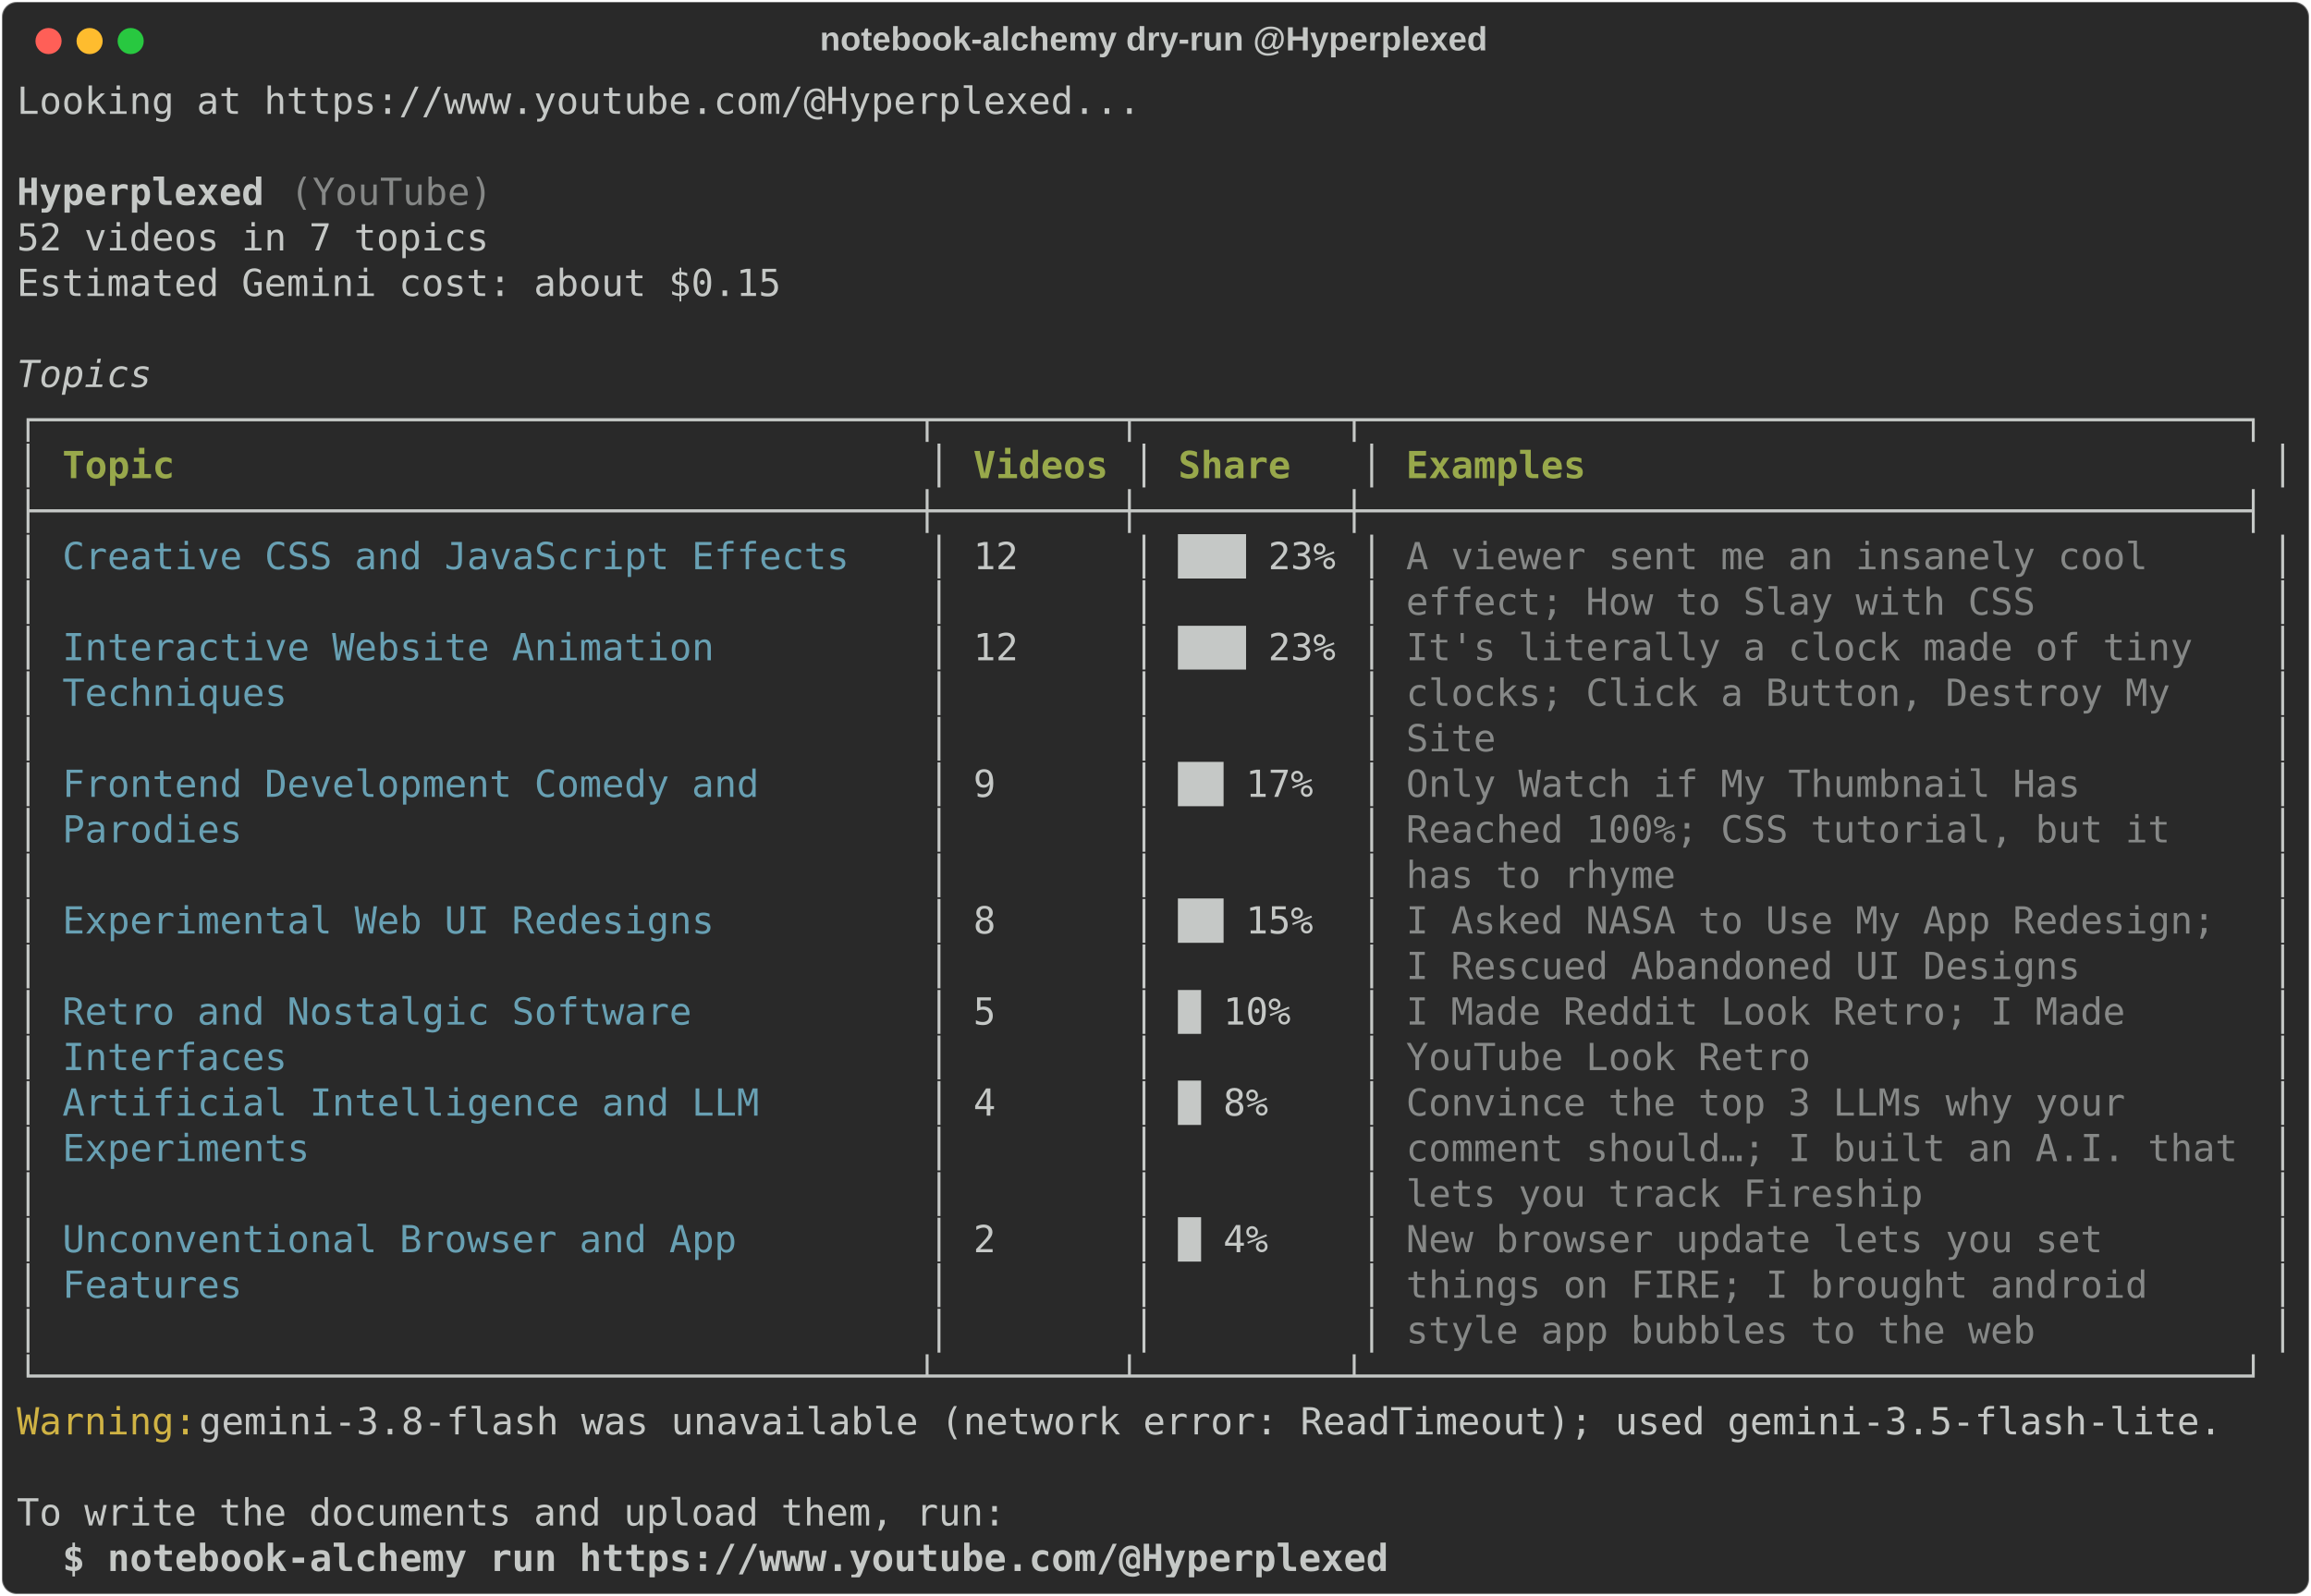
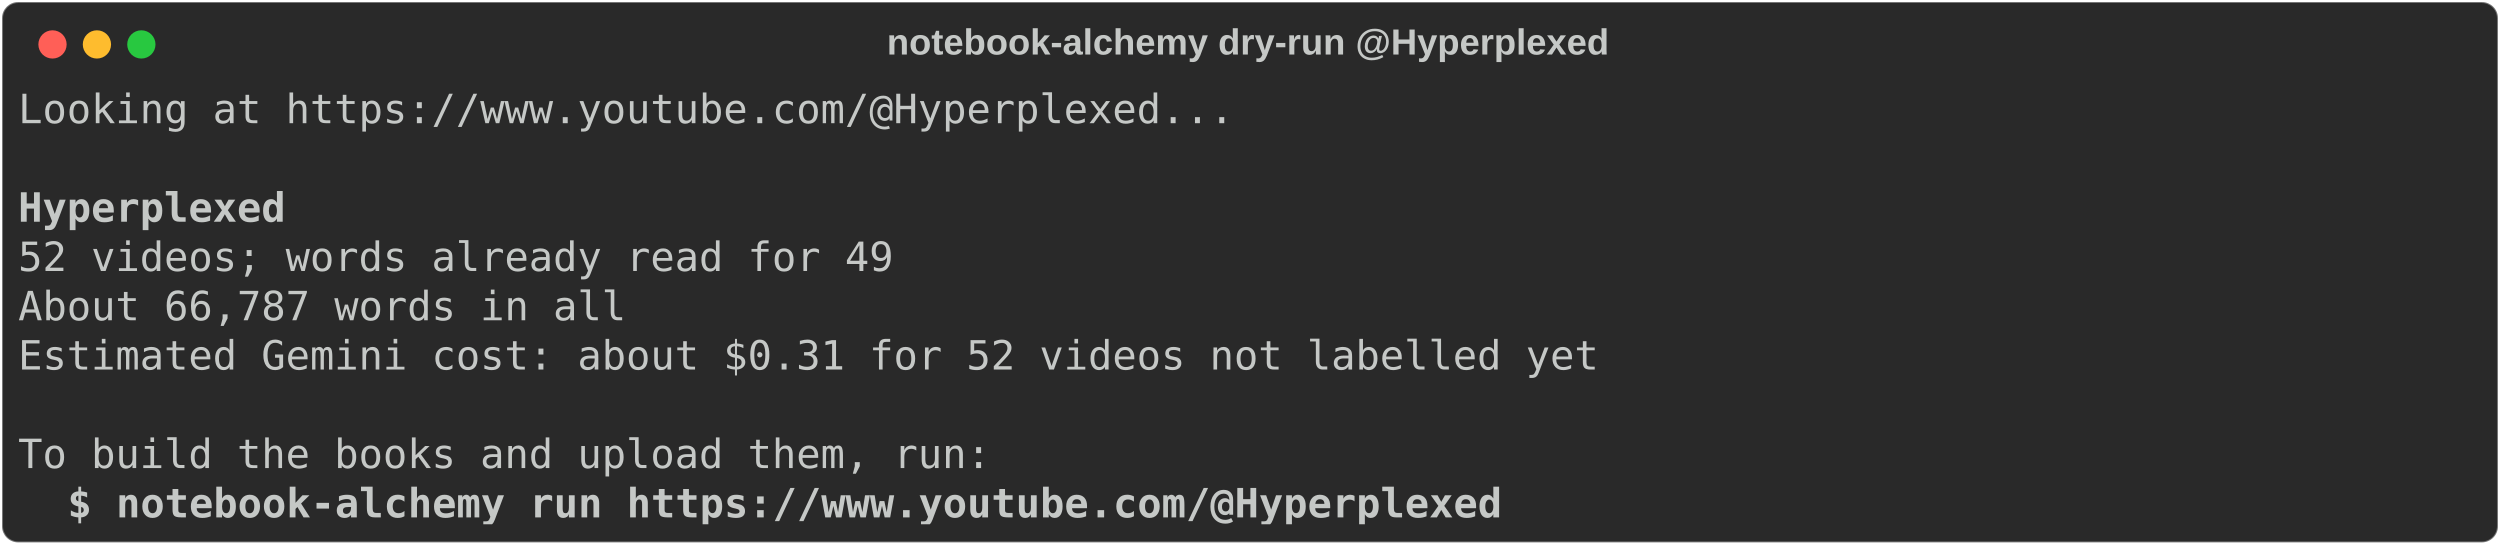
- <svg xmlns="http://www.w3.org/2000/svg" class="rich-terminal" viewBox="0 0 1238 855.2">
+ <svg xmlns="http://www.w3.org/2000/svg" class="rich-terminal" viewBox="0 0 1238 269.6">
  <style>

    @font-face {
        font-family: "Fira Code";
        src: local("FiraCode-Regular"),
                url("https://cdnjs.cloudflare.com/ajax/libs/firacode/6.2.0/woff2/FiraCode-Regular.woff2") format("woff2"),
                url("https://cdnjs.cloudflare.com/ajax/libs/firacode/6.2.0/woff/FiraCode-Regular.woff") format("woff");
        font-style: normal;
        font-weight: 400;
    }
    @font-face {
        font-family: "Fira Code";
        src: local("FiraCode-Bold"),
                url("https://cdnjs.cloudflare.com/ajax/libs/firacode/6.2.0/woff2/FiraCode-Bold.woff2") format("woff2"),
                url("https://cdnjs.cloudflare.com/ajax/libs/firacode/6.2.0/woff/FiraCode-Bold.woff") format("woff");
        font-style: bold;
        font-weight: 700;
    }

-     .terminal-2061366907-matrix {
+     .terminal-2397751370-matrix {
        font-family: Fira Code, monospace;
        font-size: 20px;
        line-height: 24.4px;
        font-variant-east-asian: full-width;
    }

-     .terminal-2061366907-title {
+     .terminal-2397751370-title {
        font-size: 18px;
        font-weight: bold;
        font-family: arial;
    }

-     .terminal-2061366907-r1 { fill: #c5c8c6 }
- .terminal-2061366907-r2 { fill: #c5c8c6;font-weight: bold }
- .terminal-2061366907-r3 { fill: #868887 }
- .terminal-2061366907-r4 { fill: #c5c8c6;font-style: italic; }
- .terminal-2061366907-r5 { fill: #98a84b;font-weight: bold }
- .terminal-2061366907-r6 { fill: #68a0b3 }
- .terminal-2061366907-r7 { fill: #d0b344 }
+     .terminal-2397751370-r1 { fill: #c5c8c6 }
+ .terminal-2397751370-r2 { fill: #c5c8c6;font-weight: bold }
    </style>
  <defs>
-     <clipPath id="terminal-2061366907-clip-terminal">
-       <rect x="0" y="0" width="1219.0" height="804.2" />
+     <clipPath id="terminal-2397751370-clip-terminal">
+       <rect x="0" y="0" width="1219.0" height="218.6" />
    </clipPath>
-     <clipPath id="terminal-2061366907-line-0">
+     <clipPath id="terminal-2397751370-line-0">
      <rect x="0" y="1.5" width="1220" height="24.65" />
    </clipPath>
-     <clipPath id="terminal-2061366907-line-1">
+     <clipPath id="terminal-2397751370-line-1">
      <rect x="0" y="25.9" width="1220" height="24.65" />
    </clipPath>
-     <clipPath id="terminal-2061366907-line-2">
+     <clipPath id="terminal-2397751370-line-2">
      <rect x="0" y="50.3" width="1220" height="24.65" />
    </clipPath>
-     <clipPath id="terminal-2061366907-line-3">
+     <clipPath id="terminal-2397751370-line-3">
      <rect x="0" y="74.7" width="1220" height="24.65" />
    </clipPath>
-     <clipPath id="terminal-2061366907-line-4">
+     <clipPath id="terminal-2397751370-line-4">
      <rect x="0" y="99.1" width="1220" height="24.65" />
    </clipPath>
-     <clipPath id="terminal-2061366907-line-5">
+     <clipPath id="terminal-2397751370-line-5">
      <rect x="0" y="123.5" width="1220" height="24.65" />
    </clipPath>
-     <clipPath id="terminal-2061366907-line-6">
+     <clipPath id="terminal-2397751370-line-6">
      <rect x="0" y="147.9" width="1220" height="24.65" />
    </clipPath>
-     <clipPath id="terminal-2061366907-line-7">
+     <clipPath id="terminal-2397751370-line-7">
      <rect x="0" y="172.3" width="1220" height="24.65" />
    </clipPath>
-     <clipPath id="terminal-2061366907-line-8">
-       <rect x="0" y="196.7" width="1220" height="24.65" />
-     </clipPath>
-     <clipPath id="terminal-2061366907-line-9">
-       <rect x="0" y="221.1" width="1220" height="24.65" />
-     </clipPath>
-     <clipPath id="terminal-2061366907-line-10">
-       <rect x="0" y="245.5" width="1220" height="24.65" />
-     </clipPath>
-     <clipPath id="terminal-2061366907-line-11">
-       <rect x="0" y="269.9" width="1220" height="24.65" />
-     </clipPath>
-     <clipPath id="terminal-2061366907-line-12">
-       <rect x="0" y="294.3" width="1220" height="24.65" />
-     </clipPath>
-     <clipPath id="terminal-2061366907-line-13">
-       <rect x="0" y="318.7" width="1220" height="24.65" />
-     </clipPath>
-     <clipPath id="terminal-2061366907-line-14">
-       <rect x="0" y="343.1" width="1220" height="24.65" />
-     </clipPath>
-     <clipPath id="terminal-2061366907-line-15">
-       <rect x="0" y="367.5" width="1220" height="24.65" />
-     </clipPath>
-     <clipPath id="terminal-2061366907-line-16">
-       <rect x="0" y="391.9" width="1220" height="24.65" />
-     </clipPath>
-     <clipPath id="terminal-2061366907-line-17">
-       <rect x="0" y="416.3" width="1220" height="24.65" />
-     </clipPath>
-     <clipPath id="terminal-2061366907-line-18">
-       <rect x="0" y="440.7" width="1220" height="24.65" />
-     </clipPath>
-     <clipPath id="terminal-2061366907-line-19">
-       <rect x="0" y="465.1" width="1220" height="24.65" />
-     </clipPath>
-     <clipPath id="terminal-2061366907-line-20">
-       <rect x="0" y="489.5" width="1220" height="24.65" />
-     </clipPath>
-     <clipPath id="terminal-2061366907-line-21">
-       <rect x="0" y="513.9" width="1220" height="24.65" />
-     </clipPath>
-     <clipPath id="terminal-2061366907-line-22">
-       <rect x="0" y="538.3" width="1220" height="24.65" />
-     </clipPath>
-     <clipPath id="terminal-2061366907-line-23">
-       <rect x="0" y="562.7" width="1220" height="24.65" />
-     </clipPath>
-     <clipPath id="terminal-2061366907-line-24">
-       <rect x="0" y="587.1" width="1220" height="24.65" />
-     </clipPath>
-     <clipPath id="terminal-2061366907-line-25">
-       <rect x="0" y="611.5" width="1220" height="24.65" />
-     </clipPath>
-     <clipPath id="terminal-2061366907-line-26">
-       <rect x="0" y="635.9" width="1220" height="24.65" />
-     </clipPath>
-     <clipPath id="terminal-2061366907-line-27">
-       <rect x="0" y="660.3" width="1220" height="24.65" />
-     </clipPath>
-     <clipPath id="terminal-2061366907-line-28">
-       <rect x="0" y="684.7" width="1220" height="24.65" />
-     </clipPath>
-     <clipPath id="terminal-2061366907-line-29">
-       <rect x="0" y="709.1" width="1220" height="24.65" />
-     </clipPath>
-     <clipPath id="terminal-2061366907-line-30">
-       <rect x="0" y="733.5" width="1220" height="24.65" />
-     </clipPath>
-     <clipPath id="terminal-2061366907-line-31">
-       <rect x="0" y="757.9" width="1220" height="24.65" />
-     </clipPath>
  </defs>
-   <rect fill="#292929" stroke="rgba(255,255,255,0.35)" stroke-width="1" x="1" y="1" width="1236" height="853.2" rx="8" />
-   <text class="terminal-2061366907-title" fill="#c5c8c6" text-anchor="middle" x="618" y="27">notebook-alchemy dry-run @Hyperplexed</text>
+   <rect fill="#292929" stroke="rgba(255,255,255,0.35)" stroke-width="1" x="1" y="1" width="1236" height="267.6" rx="8" />
+   <text class="terminal-2397751370-title" fill="#c5c8c6" text-anchor="middle" x="618" y="27">notebook-alchemy dry-run @Hyperplexed</text>
  <g transform="translate(26,22)">
    <circle cx="0" cy="0" r="7" fill="#ff5f57" />
    <circle cx="22" cy="0" r="7" fill="#febc2e" />
    <circle cx="44" cy="0" r="7" fill="#28c840" />
  </g>
-   <g transform="translate(9, 41)" clip-path="url(#terminal-2061366907-clip-terminal)">
-     <g class="terminal-2061366907-matrix">
-       <text class="terminal-2061366907-r1" x="0" y="20" textLength="610" clip-path="url(#terminal-2061366907-line-0)">Looking at https://www.youtube.com/@Hyperplexed...</text>
-       <text class="terminal-2061366907-r1" x="1220" y="20" textLength="12.2" clip-path="url(#terminal-2061366907-line-0)">
+   <g transform="translate(9, 41)" clip-path="url(#terminal-2397751370-clip-terminal)">
+     <g class="terminal-2397751370-matrix">
+       <text class="terminal-2397751370-r1" x="0" y="20" textLength="610" clip-path="url(#terminal-2397751370-line-0)">Looking at https://www.youtube.com/@Hyperplexed...</text>
+       <text class="terminal-2397751370-r1" x="1220" y="20" textLength="12.2" clip-path="url(#terminal-2397751370-line-0)">
</text>
-       <text class="terminal-2061366907-r1" x="1220" y="44.4" textLength="12.2" clip-path="url(#terminal-2061366907-line-1)">
+       <text class="terminal-2397751370-r1" x="1220" y="44.4" textLength="12.2" clip-path="url(#terminal-2397751370-line-1)">
</text>
-       <text class="terminal-2061366907-r2" x="0" y="68.8" textLength="134.2" clip-path="url(#terminal-2061366907-line-2)">Hyperplexed</text>
-       <text class="terminal-2061366907-r3" x="146.4" y="68.8" textLength="109.8" clip-path="url(#terminal-2061366907-line-2)">(YouTube)</text>
-       <text class="terminal-2061366907-r1" x="1220" y="68.8" textLength="12.2" clip-path="url(#terminal-2061366907-line-2)">
+       <text class="terminal-2397751370-r2" x="0" y="68.8" textLength="134.2" clip-path="url(#terminal-2397751370-line-2)">Hyperplexed</text>
+       <text class="terminal-2397751370-r1" x="1220" y="68.8" textLength="12.2" clip-path="url(#terminal-2397751370-line-2)">
</text>
-       <text class="terminal-2061366907-r1" x="0" y="93.2" textLength="280.6" clip-path="url(#terminal-2061366907-line-3)">  52 videos in 7 topics</text>
-       <text class="terminal-2061366907-r1" x="1220" y="93.2" textLength="12.2" clip-path="url(#terminal-2061366907-line-3)">
+       <text class="terminal-2397751370-r1" x="0" y="93.2" textLength="463.6" clip-path="url(#terminal-2397751370-line-3)">  52 videos; words already read for 49</text>
+       <text class="terminal-2397751370-r1" x="1220" y="93.2" textLength="12.2" clip-path="url(#terminal-2397751370-line-3)">
</text>
-       <text class="terminal-2061366907-r1" x="0" y="117.6" textLength="439.2" clip-path="url(#terminal-2061366907-line-4)">  Estimated Gemini cost: about $0.15</text>
-       <text class="terminal-2061366907-r1" x="1220" y="117.6" textLength="12.2" clip-path="url(#terminal-2061366907-line-4)">
+       <text class="terminal-2397751370-r1" x="0" y="117.6" textLength="329.4" clip-path="url(#terminal-2397751370-line-4)">  About 66,787 words in all</text>
+       <text class="terminal-2397751370-r1" x="1220" y="117.6" textLength="12.2" clip-path="url(#terminal-2397751370-line-4)">
</text>
-       <text class="terminal-2061366907-r1" x="1220" y="142" textLength="12.2" clip-path="url(#terminal-2061366907-line-5)">
+       <text class="terminal-2397751370-r1" x="0" y="142" textLength="817.4" clip-path="url(#terminal-2397751370-line-5)">  Estimated Gemini cost: about $0.31 for 52 videos not labelled yet</text>
+       <text class="terminal-2397751370-r1" x="1220" y="142" textLength="12.2" clip-path="url(#terminal-2397751370-line-5)">
</text>
-       <text class="terminal-2061366907-r4" x="0" y="166.4" textLength="1220" clip-path="url(#terminal-2061366907-line-6)">Topics                                                                                              </text>
-       <text class="terminal-2061366907-r1" x="1220" y="166.4" textLength="12.2" clip-path="url(#terminal-2061366907-line-6)">
+       <text class="terminal-2397751370-r1" x="1220" y="166.4" textLength="12.2" clip-path="url(#terminal-2397751370-line-6)">
</text>
-       <text class="terminal-2061366907-r1" x="0" y="190.8" textLength="1220" clip-path="url(#terminal-2061366907-line-7)">┌───────────────────────────────────────┬────────┬─────────┬───────────────────────────────────────┐</text>
-       <text class="terminal-2061366907-r1" x="1220" y="190.8" textLength="12.2" clip-path="url(#terminal-2061366907-line-7)">
+       <text class="terminal-2397751370-r1" x="0" y="190.8" textLength="488" clip-path="url(#terminal-2397751370-line-7)">To build the books and upload them, run:</text>
+       <text class="terminal-2397751370-r1" x="1220" y="190.8" textLength="12.2" clip-path="url(#terminal-2397751370-line-7)">
</text>
-       <text class="terminal-2061366907-r1" x="0" y="215.2" textLength="12.2" clip-path="url(#terminal-2061366907-line-8)">│</text>
-       <text class="terminal-2061366907-r5" x="24.4" y="215.2" textLength="451.4" clip-path="url(#terminal-2061366907-line-8)">Topic                                </text>
-       <text class="terminal-2061366907-r1" x="488" y="215.2" textLength="12.2" clip-path="url(#terminal-2061366907-line-8)">│</text>
-       <text class="terminal-2061366907-r5" x="512.4" y="215.2" textLength="73.2" clip-path="url(#terminal-2061366907-line-8)">Videos</text>
-       <text class="terminal-2061366907-r1" x="597.8" y="215.2" textLength="12.2" clip-path="url(#terminal-2061366907-line-8)">│</text>
-       <text class="terminal-2061366907-r5" x="622.2" y="215.2" textLength="85.4" clip-path="url(#terminal-2061366907-line-8)">Share  </text>
-       <text class="terminal-2061366907-r1" x="719.8" y="215.2" textLength="12.2" clip-path="url(#terminal-2061366907-line-8)">│</text>
-       <text class="terminal-2061366907-r5" x="744.2" y="215.2" textLength="451.4" clip-path="url(#terminal-2061366907-line-8)">Examples                             </text>
-       <text class="terminal-2061366907-r1" x="1207.8" y="215.2" textLength="12.2" clip-path="url(#terminal-2061366907-line-8)">│</text>
-       <text class="terminal-2061366907-r1" x="1220" y="215.2" textLength="12.2" clip-path="url(#terminal-2061366907-line-8)">
- </text>
-       <text class="terminal-2061366907-r1" x="0" y="239.6" textLength="1220" clip-path="url(#terminal-2061366907-line-9)">├───────────────────────────────────────┼────────┼─────────┼───────────────────────────────────────┤</text>
-       <text class="terminal-2061366907-r1" x="1220" y="239.6" textLength="12.2" clip-path="url(#terminal-2061366907-line-9)">
- </text>
-       <text class="terminal-2061366907-r1" x="0" y="264" textLength="12.2" clip-path="url(#terminal-2061366907-line-10)">│</text>
-       <text class="terminal-2061366907-r6" x="24.4" y="264" textLength="451.4" clip-path="url(#terminal-2061366907-line-10)">Creative CSS and JavaScript Effects  </text>
-       <text class="terminal-2061366907-r1" x="488" y="264" textLength="12.2" clip-path="url(#terminal-2061366907-line-10)">│</text>
-       <text class="terminal-2061366907-r1" x="512.4" y="264" textLength="73.2" clip-path="url(#terminal-2061366907-line-10)">    12</text>
-       <text class="terminal-2061366907-r1" x="597.8" y="264" textLength="12.2" clip-path="url(#terminal-2061366907-line-10)">│</text>
-       <text class="terminal-2061366907-r1" x="622.2" y="264" textLength="85.4" clip-path="url(#terminal-2061366907-line-10)">███ 23%</text>
-       <text class="terminal-2061366907-r1" x="719.8" y="264" textLength="12.2" clip-path="url(#terminal-2061366907-line-10)">│</text>
-       <text class="terminal-2061366907-r3" x="744.2" y="264" textLength="451.4" clip-path="url(#terminal-2061366907-line-10)">A viewer sent me an insanely cool    </text>
-       <text class="terminal-2061366907-r1" x="1207.8" y="264" textLength="12.2" clip-path="url(#terminal-2061366907-line-10)">│</text>
-       <text class="terminal-2061366907-r1" x="1220" y="264" textLength="12.2" clip-path="url(#terminal-2061366907-line-10)">
- </text>
-       <text class="terminal-2061366907-r1" x="0" y="288.4" textLength="12.2" clip-path="url(#terminal-2061366907-line-11)">│</text>
-       <text class="terminal-2061366907-r1" x="488" y="288.4" textLength="12.2" clip-path="url(#terminal-2061366907-line-11)">│</text>
-       <text class="terminal-2061366907-r1" x="597.8" y="288.4" textLength="12.2" clip-path="url(#terminal-2061366907-line-11)">│</text>
-       <text class="terminal-2061366907-r1" x="719.8" y="288.4" textLength="12.2" clip-path="url(#terminal-2061366907-line-11)">│</text>
-       <text class="terminal-2061366907-r3" x="744.2" y="288.4" textLength="451.4" clip-path="url(#terminal-2061366907-line-11)">effect; How to Slay with CSS         </text>
-       <text class="terminal-2061366907-r1" x="1207.8" y="288.4" textLength="12.2" clip-path="url(#terminal-2061366907-line-11)">│</text>
-       <text class="terminal-2061366907-r1" x="1220" y="288.4" textLength="12.2" clip-path="url(#terminal-2061366907-line-11)">
- </text>
-       <text class="terminal-2061366907-r1" x="0" y="312.8" textLength="12.2" clip-path="url(#terminal-2061366907-line-12)">│</text>
-       <text class="terminal-2061366907-r6" x="24.4" y="312.8" textLength="451.4" clip-path="url(#terminal-2061366907-line-12)">Interactive Website Animation        </text>
-       <text class="terminal-2061366907-r1" x="488" y="312.8" textLength="12.2" clip-path="url(#terminal-2061366907-line-12)">│</text>
-       <text class="terminal-2061366907-r1" x="512.4" y="312.8" textLength="73.2" clip-path="url(#terminal-2061366907-line-12)">    12</text>
-       <text class="terminal-2061366907-r1" x="597.8" y="312.8" textLength="12.2" clip-path="url(#terminal-2061366907-line-12)">│</text>
-       <text class="terminal-2061366907-r1" x="622.2" y="312.8" textLength="85.4" clip-path="url(#terminal-2061366907-line-12)">███ 23%</text>
-       <text class="terminal-2061366907-r1" x="719.8" y="312.8" textLength="12.2" clip-path="url(#terminal-2061366907-line-12)">│</text>
-       <text class="terminal-2061366907-r3" x="744.2" y="312.8" textLength="451.4" clip-path="url(#terminal-2061366907-line-12)">It's literally a clock made of tiny  </text>
-       <text class="terminal-2061366907-r1" x="1207.8" y="312.8" textLength="12.2" clip-path="url(#terminal-2061366907-line-12)">│</text>
-       <text class="terminal-2061366907-r1" x="1220" y="312.8" textLength="12.2" clip-path="url(#terminal-2061366907-line-12)">
- </text>
-       <text class="terminal-2061366907-r1" x="0" y="337.2" textLength="12.2" clip-path="url(#terminal-2061366907-line-13)">│</text>
-       <text class="terminal-2061366907-r6" x="24.4" y="337.2" textLength="451.4" clip-path="url(#terminal-2061366907-line-13)">Techniques                           </text>
-       <text class="terminal-2061366907-r1" x="488" y="337.2" textLength="12.2" clip-path="url(#terminal-2061366907-line-13)">│</text>
-       <text class="terminal-2061366907-r1" x="597.8" y="337.2" textLength="12.2" clip-path="url(#terminal-2061366907-line-13)">│</text>
-       <text class="terminal-2061366907-r1" x="719.8" y="337.2" textLength="12.2" clip-path="url(#terminal-2061366907-line-13)">│</text>
-       <text class="terminal-2061366907-r3" x="744.2" y="337.2" textLength="451.4" clip-path="url(#terminal-2061366907-line-13)">clocks; Click a Button, Destroy My   </text>
-       <text class="terminal-2061366907-r1" x="1207.8" y="337.2" textLength="12.2" clip-path="url(#terminal-2061366907-line-13)">│</text>
-       <text class="terminal-2061366907-r1" x="1220" y="337.2" textLength="12.2" clip-path="url(#terminal-2061366907-line-13)">
- </text>
-       <text class="terminal-2061366907-r1" x="0" y="361.6" textLength="12.2" clip-path="url(#terminal-2061366907-line-14)">│</text>
-       <text class="terminal-2061366907-r1" x="488" y="361.6" textLength="12.2" clip-path="url(#terminal-2061366907-line-14)">│</text>
-       <text class="terminal-2061366907-r1" x="597.8" y="361.6" textLength="12.2" clip-path="url(#terminal-2061366907-line-14)">│</text>
-       <text class="terminal-2061366907-r1" x="719.8" y="361.6" textLength="12.2" clip-path="url(#terminal-2061366907-line-14)">│</text>
-       <text class="terminal-2061366907-r3" x="744.2" y="361.6" textLength="451.4" clip-path="url(#terminal-2061366907-line-14)">Site                                 </text>
-       <text class="terminal-2061366907-r1" x="1207.8" y="361.6" textLength="12.2" clip-path="url(#terminal-2061366907-line-14)">│</text>
-       <text class="terminal-2061366907-r1" x="1220" y="361.6" textLength="12.2" clip-path="url(#terminal-2061366907-line-14)">
- </text>
-       <text class="terminal-2061366907-r1" x="0" y="386" textLength="12.2" clip-path="url(#terminal-2061366907-line-15)">│</text>
-       <text class="terminal-2061366907-r6" x="24.4" y="386" textLength="451.4" clip-path="url(#terminal-2061366907-line-15)">Frontend Development Comedy and      </text>
-       <text class="terminal-2061366907-r1" x="488" y="386" textLength="12.2" clip-path="url(#terminal-2061366907-line-15)">│</text>
-       <text class="terminal-2061366907-r1" x="512.4" y="386" textLength="73.2" clip-path="url(#terminal-2061366907-line-15)">     9</text>
-       <text class="terminal-2061366907-r1" x="597.8" y="386" textLength="12.2" clip-path="url(#terminal-2061366907-line-15)">│</text>
-       <text class="terminal-2061366907-r1" x="622.2" y="386" textLength="85.4" clip-path="url(#terminal-2061366907-line-15)">██ 17% </text>
-       <text class="terminal-2061366907-r1" x="719.8" y="386" textLength="12.2" clip-path="url(#terminal-2061366907-line-15)">│</text>
-       <text class="terminal-2061366907-r3" x="744.2" y="386" textLength="451.4" clip-path="url(#terminal-2061366907-line-15)">Only Watch if My Thumbnail Has       </text>
-       <text class="terminal-2061366907-r1" x="1207.8" y="386" textLength="12.2" clip-path="url(#terminal-2061366907-line-15)">│</text>
-       <text class="terminal-2061366907-r1" x="1220" y="386" textLength="12.2" clip-path="url(#terminal-2061366907-line-15)">
- </text>
-       <text class="terminal-2061366907-r1" x="0" y="410.4" textLength="12.2" clip-path="url(#terminal-2061366907-line-16)">│</text>
-       <text class="terminal-2061366907-r6" x="24.4" y="410.4" textLength="451.4" clip-path="url(#terminal-2061366907-line-16)">Parodies                             </text>
-       <text class="terminal-2061366907-r1" x="488" y="410.4" textLength="12.2" clip-path="url(#terminal-2061366907-line-16)">│</text>
-       <text class="terminal-2061366907-r1" x="597.8" y="410.4" textLength="12.2" clip-path="url(#terminal-2061366907-line-16)">│</text>
-       <text class="terminal-2061366907-r1" x="719.8" y="410.4" textLength="12.2" clip-path="url(#terminal-2061366907-line-16)">│</text>
-       <text class="terminal-2061366907-r3" x="744.2" y="410.4" textLength="451.4" clip-path="url(#terminal-2061366907-line-16)">Reached 100%; CSS tutorial, but it   </text>
-       <text class="terminal-2061366907-r1" x="1207.8" y="410.4" textLength="12.2" clip-path="url(#terminal-2061366907-line-16)">│</text>
-       <text class="terminal-2061366907-r1" x="1220" y="410.4" textLength="12.2" clip-path="url(#terminal-2061366907-line-16)">
- </text>
-       <text class="terminal-2061366907-r1" x="0" y="434.8" textLength="12.2" clip-path="url(#terminal-2061366907-line-17)">│</text>
-       <text class="terminal-2061366907-r1" x="488" y="434.8" textLength="12.2" clip-path="url(#terminal-2061366907-line-17)">│</text>
-       <text class="terminal-2061366907-r1" x="597.8" y="434.8" textLength="12.2" clip-path="url(#terminal-2061366907-line-17)">│</text>
-       <text class="terminal-2061366907-r1" x="719.8" y="434.8" textLength="12.2" clip-path="url(#terminal-2061366907-line-17)">│</text>
-       <text class="terminal-2061366907-r3" x="744.2" y="434.8" textLength="451.4" clip-path="url(#terminal-2061366907-line-17)">has to rhyme                         </text>
-       <text class="terminal-2061366907-r1" x="1207.8" y="434.8" textLength="12.2" clip-path="url(#terminal-2061366907-line-17)">│</text>
-       <text class="terminal-2061366907-r1" x="1220" y="434.8" textLength="12.2" clip-path="url(#terminal-2061366907-line-17)">
- </text>
-       <text class="terminal-2061366907-r1" x="0" y="459.2" textLength="12.2" clip-path="url(#terminal-2061366907-line-18)">│</text>
-       <text class="terminal-2061366907-r6" x="24.4" y="459.2" textLength="451.4" clip-path="url(#terminal-2061366907-line-18)">Experimental Web UI Redesigns        </text>
-       <text class="terminal-2061366907-r1" x="488" y="459.2" textLength="12.2" clip-path="url(#terminal-2061366907-line-18)">│</text>
-       <text class="terminal-2061366907-r1" x="512.4" y="459.2" textLength="73.2" clip-path="url(#terminal-2061366907-line-18)">     8</text>
-       <text class="terminal-2061366907-r1" x="597.8" y="459.2" textLength="12.2" clip-path="url(#terminal-2061366907-line-18)">│</text>
-       <text class="terminal-2061366907-r1" x="622.2" y="459.2" textLength="85.4" clip-path="url(#terminal-2061366907-line-18)">██ 15% </text>
-       <text class="terminal-2061366907-r1" x="719.8" y="459.2" textLength="12.2" clip-path="url(#terminal-2061366907-line-18)">│</text>
-       <text class="terminal-2061366907-r3" x="744.2" y="459.2" textLength="451.4" clip-path="url(#terminal-2061366907-line-18)">I Asked NASA to Use My App Redesign; </text>
-       <text class="terminal-2061366907-r1" x="1207.8" y="459.2" textLength="12.2" clip-path="url(#terminal-2061366907-line-18)">│</text>
-       <text class="terminal-2061366907-r1" x="1220" y="459.2" textLength="12.2" clip-path="url(#terminal-2061366907-line-18)">
- </text>
-       <text class="terminal-2061366907-r1" x="0" y="483.6" textLength="12.2" clip-path="url(#terminal-2061366907-line-19)">│</text>
-       <text class="terminal-2061366907-r1" x="488" y="483.6" textLength="12.2" clip-path="url(#terminal-2061366907-line-19)">│</text>
-       <text class="terminal-2061366907-r1" x="597.8" y="483.6" textLength="12.2" clip-path="url(#terminal-2061366907-line-19)">│</text>
-       <text class="terminal-2061366907-r1" x="719.8" y="483.6" textLength="12.2" clip-path="url(#terminal-2061366907-line-19)">│</text>
-       <text class="terminal-2061366907-r3" x="744.2" y="483.6" textLength="451.4" clip-path="url(#terminal-2061366907-line-19)">I Rescued Abandoned UI Designs       </text>
-       <text class="terminal-2061366907-r1" x="1207.8" y="483.6" textLength="12.2" clip-path="url(#terminal-2061366907-line-19)">│</text>
-       <text class="terminal-2061366907-r1" x="1220" y="483.6" textLength="12.2" clip-path="url(#terminal-2061366907-line-19)">
- </text>
-       <text class="terminal-2061366907-r1" x="0" y="508" textLength="12.2" clip-path="url(#terminal-2061366907-line-20)">│</text>
-       <text class="terminal-2061366907-r6" x="24.4" y="508" textLength="451.4" clip-path="url(#terminal-2061366907-line-20)">Retro and Nostalgic Software         </text>
-       <text class="terminal-2061366907-r1" x="488" y="508" textLength="12.2" clip-path="url(#terminal-2061366907-line-20)">│</text>
-       <text class="terminal-2061366907-r1" x="512.4" y="508" textLength="73.2" clip-path="url(#terminal-2061366907-line-20)">     5</text>
-       <text class="terminal-2061366907-r1" x="597.8" y="508" textLength="12.2" clip-path="url(#terminal-2061366907-line-20)">│</text>
-       <text class="terminal-2061366907-r1" x="622.2" y="508" textLength="85.4" clip-path="url(#terminal-2061366907-line-20)">█ 10%  </text>
-       <text class="terminal-2061366907-r1" x="719.8" y="508" textLength="12.2" clip-path="url(#terminal-2061366907-line-20)">│</text>
-       <text class="terminal-2061366907-r3" x="744.2" y="508" textLength="451.4" clip-path="url(#terminal-2061366907-line-20)">I Made Reddit Look Retro; I Made     </text>
-       <text class="terminal-2061366907-r1" x="1207.8" y="508" textLength="12.2" clip-path="url(#terminal-2061366907-line-20)">│</text>
-       <text class="terminal-2061366907-r1" x="1220" y="508" textLength="12.2" clip-path="url(#terminal-2061366907-line-20)">
- </text>
-       <text class="terminal-2061366907-r1" x="0" y="532.4" textLength="12.2" clip-path="url(#terminal-2061366907-line-21)">│</text>
-       <text class="terminal-2061366907-r6" x="24.4" y="532.4" textLength="451.4" clip-path="url(#terminal-2061366907-line-21)">Interfaces                           </text>
-       <text class="terminal-2061366907-r1" x="488" y="532.4" textLength="12.2" clip-path="url(#terminal-2061366907-line-21)">│</text>
-       <text class="terminal-2061366907-r1" x="597.8" y="532.4" textLength="12.2" clip-path="url(#terminal-2061366907-line-21)">│</text>
-       <text class="terminal-2061366907-r1" x="719.8" y="532.4" textLength="12.2" clip-path="url(#terminal-2061366907-line-21)">│</text>
-       <text class="terminal-2061366907-r3" x="744.2" y="532.4" textLength="451.4" clip-path="url(#terminal-2061366907-line-21)">YouTube Look Retro                   </text>
-       <text class="terminal-2061366907-r1" x="1207.8" y="532.4" textLength="12.2" clip-path="url(#terminal-2061366907-line-21)">│</text>
-       <text class="terminal-2061366907-r1" x="1220" y="532.4" textLength="12.2" clip-path="url(#terminal-2061366907-line-21)">
- </text>
-       <text class="terminal-2061366907-r1" x="0" y="556.8" textLength="12.2" clip-path="url(#terminal-2061366907-line-22)">│</text>
-       <text class="terminal-2061366907-r6" x="24.4" y="556.8" textLength="451.4" clip-path="url(#terminal-2061366907-line-22)">Artificial Intelligence and LLM      </text>
-       <text class="terminal-2061366907-r1" x="488" y="556.8" textLength="12.2" clip-path="url(#terminal-2061366907-line-22)">│</text>
-       <text class="terminal-2061366907-r1" x="512.4" y="556.8" textLength="73.2" clip-path="url(#terminal-2061366907-line-22)">     4</text>
-       <text class="terminal-2061366907-r1" x="597.8" y="556.8" textLength="12.2" clip-path="url(#terminal-2061366907-line-22)">│</text>
-       <text class="terminal-2061366907-r1" x="622.2" y="556.8" textLength="85.4" clip-path="url(#terminal-2061366907-line-22)">█ 8%   </text>
-       <text class="terminal-2061366907-r1" x="719.8" y="556.8" textLength="12.2" clip-path="url(#terminal-2061366907-line-22)">│</text>
-       <text class="terminal-2061366907-r3" x="744.2" y="556.8" textLength="451.4" clip-path="url(#terminal-2061366907-line-22)">Convince the top 3 LLMs why your     </text>
-       <text class="terminal-2061366907-r1" x="1207.8" y="556.8" textLength="12.2" clip-path="url(#terminal-2061366907-line-22)">│</text>
-       <text class="terminal-2061366907-r1" x="1220" y="556.8" textLength="12.2" clip-path="url(#terminal-2061366907-line-22)">
- </text>
-       <text class="terminal-2061366907-r1" x="0" y="581.2" textLength="12.2" clip-path="url(#terminal-2061366907-line-23)">│</text>
-       <text class="terminal-2061366907-r6" x="24.4" y="581.2" textLength="451.4" clip-path="url(#terminal-2061366907-line-23)">Experiments                          </text>
-       <text class="terminal-2061366907-r1" x="488" y="581.2" textLength="12.2" clip-path="url(#terminal-2061366907-line-23)">│</text>
-       <text class="terminal-2061366907-r1" x="597.8" y="581.2" textLength="12.2" clip-path="url(#terminal-2061366907-line-23)">│</text>
-       <text class="terminal-2061366907-r1" x="719.8" y="581.2" textLength="12.2" clip-path="url(#terminal-2061366907-line-23)">│</text>
-       <text class="terminal-2061366907-r3" x="744.2" y="581.2" textLength="451.4" clip-path="url(#terminal-2061366907-line-23)">comment should…; I built an A.I. that</text>
-       <text class="terminal-2061366907-r1" x="1207.8" y="581.2" textLength="12.2" clip-path="url(#terminal-2061366907-line-23)">│</text>
-       <text class="terminal-2061366907-r1" x="1220" y="581.2" textLength="12.2" clip-path="url(#terminal-2061366907-line-23)">
- </text>
-       <text class="terminal-2061366907-r1" x="0" y="605.6" textLength="12.2" clip-path="url(#terminal-2061366907-line-24)">│</text>
-       <text class="terminal-2061366907-r1" x="488" y="605.6" textLength="12.2" clip-path="url(#terminal-2061366907-line-24)">│</text>
-       <text class="terminal-2061366907-r1" x="597.8" y="605.6" textLength="12.2" clip-path="url(#terminal-2061366907-line-24)">│</text>
-       <text class="terminal-2061366907-r1" x="719.8" y="605.6" textLength="12.2" clip-path="url(#terminal-2061366907-line-24)">│</text>
-       <text class="terminal-2061366907-r3" x="744.2" y="605.6" textLength="451.4" clip-path="url(#terminal-2061366907-line-24)">lets you track Fireship              </text>
-       <text class="terminal-2061366907-r1" x="1207.8" y="605.6" textLength="12.2" clip-path="url(#terminal-2061366907-line-24)">│</text>
-       <text class="terminal-2061366907-r1" x="1220" y="605.6" textLength="12.2" clip-path="url(#terminal-2061366907-line-24)">
- </text>
-       <text class="terminal-2061366907-r1" x="0" y="630" textLength="12.2" clip-path="url(#terminal-2061366907-line-25)">│</text>
-       <text class="terminal-2061366907-r6" x="24.4" y="630" textLength="451.4" clip-path="url(#terminal-2061366907-line-25)">Unconventional Browser and App       </text>
-       <text class="terminal-2061366907-r1" x="488" y="630" textLength="12.2" clip-path="url(#terminal-2061366907-line-25)">│</text>
-       <text class="terminal-2061366907-r1" x="512.4" y="630" textLength="73.2" clip-path="url(#terminal-2061366907-line-25)">     2</text>
-       <text class="terminal-2061366907-r1" x="597.8" y="630" textLength="12.2" clip-path="url(#terminal-2061366907-line-25)">│</text>
-       <text class="terminal-2061366907-r1" x="622.2" y="630" textLength="85.4" clip-path="url(#terminal-2061366907-line-25)">█ 4%   </text>
-       <text class="terminal-2061366907-r1" x="719.8" y="630" textLength="12.2" clip-path="url(#terminal-2061366907-line-25)">│</text>
-       <text class="terminal-2061366907-r3" x="744.2" y="630" textLength="451.4" clip-path="url(#terminal-2061366907-line-25)">New browser update lets you set      </text>
-       <text class="terminal-2061366907-r1" x="1207.8" y="630" textLength="12.2" clip-path="url(#terminal-2061366907-line-25)">│</text>
-       <text class="terminal-2061366907-r1" x="1220" y="630" textLength="12.2" clip-path="url(#terminal-2061366907-line-25)">
- </text>
-       <text class="terminal-2061366907-r1" x="0" y="654.4" textLength="12.2" clip-path="url(#terminal-2061366907-line-26)">│</text>
-       <text class="terminal-2061366907-r6" x="24.4" y="654.4" textLength="451.4" clip-path="url(#terminal-2061366907-line-26)">Features                             </text>
-       <text class="terminal-2061366907-r1" x="488" y="654.4" textLength="12.2" clip-path="url(#terminal-2061366907-line-26)">│</text>
-       <text class="terminal-2061366907-r1" x="597.8" y="654.4" textLength="12.2" clip-path="url(#terminal-2061366907-line-26)">│</text>
-       <text class="terminal-2061366907-r1" x="719.8" y="654.4" textLength="12.2" clip-path="url(#terminal-2061366907-line-26)">│</text>
-       <text class="terminal-2061366907-r3" x="744.2" y="654.4" textLength="451.4" clip-path="url(#terminal-2061366907-line-26)">things on FIRE; I brought android    </text>
-       <text class="terminal-2061366907-r1" x="1207.8" y="654.4" textLength="12.2" clip-path="url(#terminal-2061366907-line-26)">│</text>
-       <text class="terminal-2061366907-r1" x="1220" y="654.4" textLength="12.2" clip-path="url(#terminal-2061366907-line-26)">
- </text>
-       <text class="terminal-2061366907-r1" x="0" y="678.8" textLength="12.2" clip-path="url(#terminal-2061366907-line-27)">│</text>
-       <text class="terminal-2061366907-r1" x="488" y="678.8" textLength="12.2" clip-path="url(#terminal-2061366907-line-27)">│</text>
-       <text class="terminal-2061366907-r1" x="597.8" y="678.8" textLength="12.2" clip-path="url(#terminal-2061366907-line-27)">│</text>
-       <text class="terminal-2061366907-r1" x="719.8" y="678.8" textLength="12.2" clip-path="url(#terminal-2061366907-line-27)">│</text>
-       <text class="terminal-2061366907-r3" x="744.2" y="678.8" textLength="451.4" clip-path="url(#terminal-2061366907-line-27)">style app bubbles to the web         </text>
-       <text class="terminal-2061366907-r1" x="1207.8" y="678.8" textLength="12.2" clip-path="url(#terminal-2061366907-line-27)">│</text>
-       <text class="terminal-2061366907-r1" x="1220" y="678.8" textLength="12.2" clip-path="url(#terminal-2061366907-line-27)">
- </text>
-       <text class="terminal-2061366907-r1" x="0" y="703.2" textLength="1220" clip-path="url(#terminal-2061366907-line-28)">└───────────────────────────────────────┴────────┴─────────┴───────────────────────────────────────┘</text>
-       <text class="terminal-2061366907-r1" x="1220" y="703.2" textLength="12.2" clip-path="url(#terminal-2061366907-line-28)">
- </text>
-       <text class="terminal-2061366907-r7" x="0" y="727.6" textLength="97.6" clip-path="url(#terminal-2061366907-line-29)">Warning:</text>
-       <text class="terminal-2061366907-r1" x="97.6" y="727.6" textLength="1110.2" clip-path="url(#terminal-2061366907-line-29)"> gemini-3.8-flash was unavailable (network error: ReadTimeout); used gemini-3.5-flash-lite.</text>
-       <text class="terminal-2061366907-r1" x="1220" y="727.6" textLength="12.2" clip-path="url(#terminal-2061366907-line-29)">
- </text>
-       <text class="terminal-2061366907-r1" x="1220" y="752" textLength="12.2" clip-path="url(#terminal-2061366907-line-30)">
- </text>
-       <text class="terminal-2061366907-r1" x="0" y="776.4" textLength="536.8" clip-path="url(#terminal-2061366907-line-31)">To write the documents and upload them, run:</text>
-       <text class="terminal-2061366907-r1" x="1220" y="776.4" textLength="12.2" clip-path="url(#terminal-2061366907-line-31)">
- </text>
-       <text class="terminal-2061366907-r2" x="24.4" y="800.8" textLength="719.8" clip-path="url(#terminal-2061366907-line-32)">$ notebook-alchemy run https://www.youtube.com/@Hyperplexed</text>
-       <text class="terminal-2061366907-r1" x="1220" y="800.8" textLength="12.2" clip-path="url(#terminal-2061366907-line-32)">
+       <text class="terminal-2397751370-r2" x="24.4" y="215.2" textLength="719.8" clip-path="url(#terminal-2397751370-line-8)">$ notebook-alchemy run https://www.youtube.com/@Hyperplexed</text>
+       <text class="terminal-2397751370-r1" x="1220" y="215.2" textLength="12.2" clip-path="url(#terminal-2397751370-line-8)">
</text>
    </g>
  </g>
</svg>
